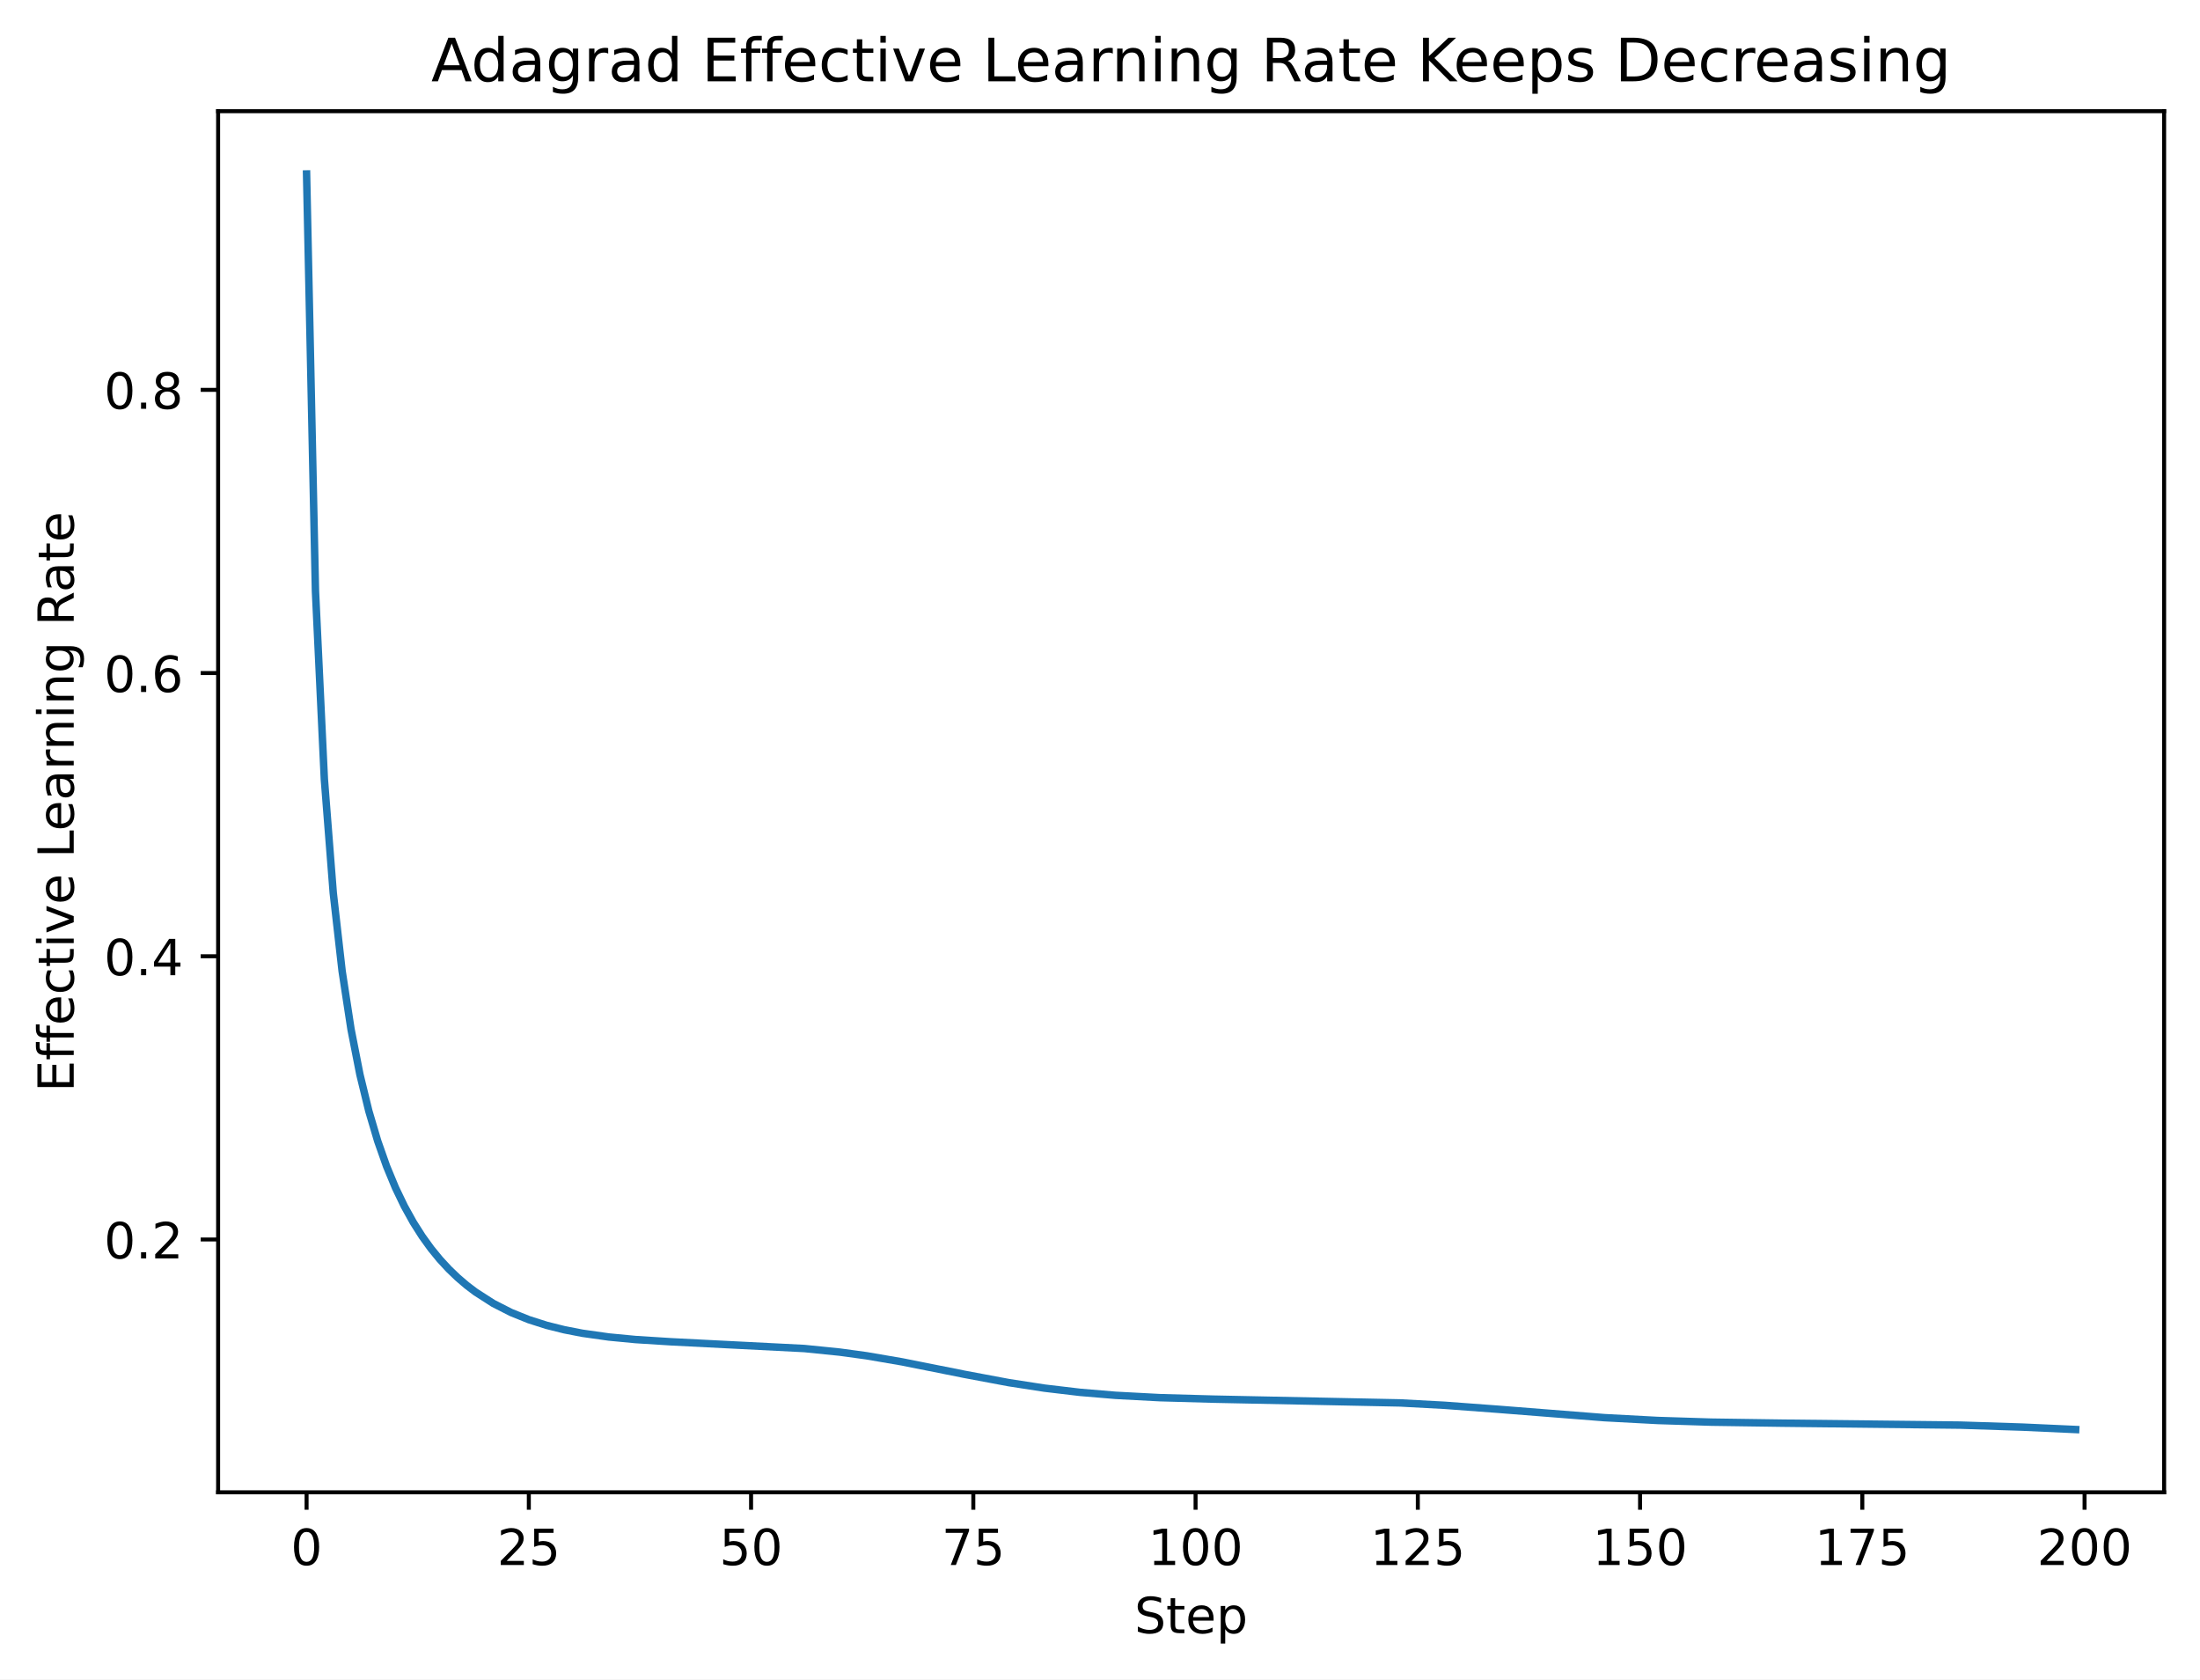
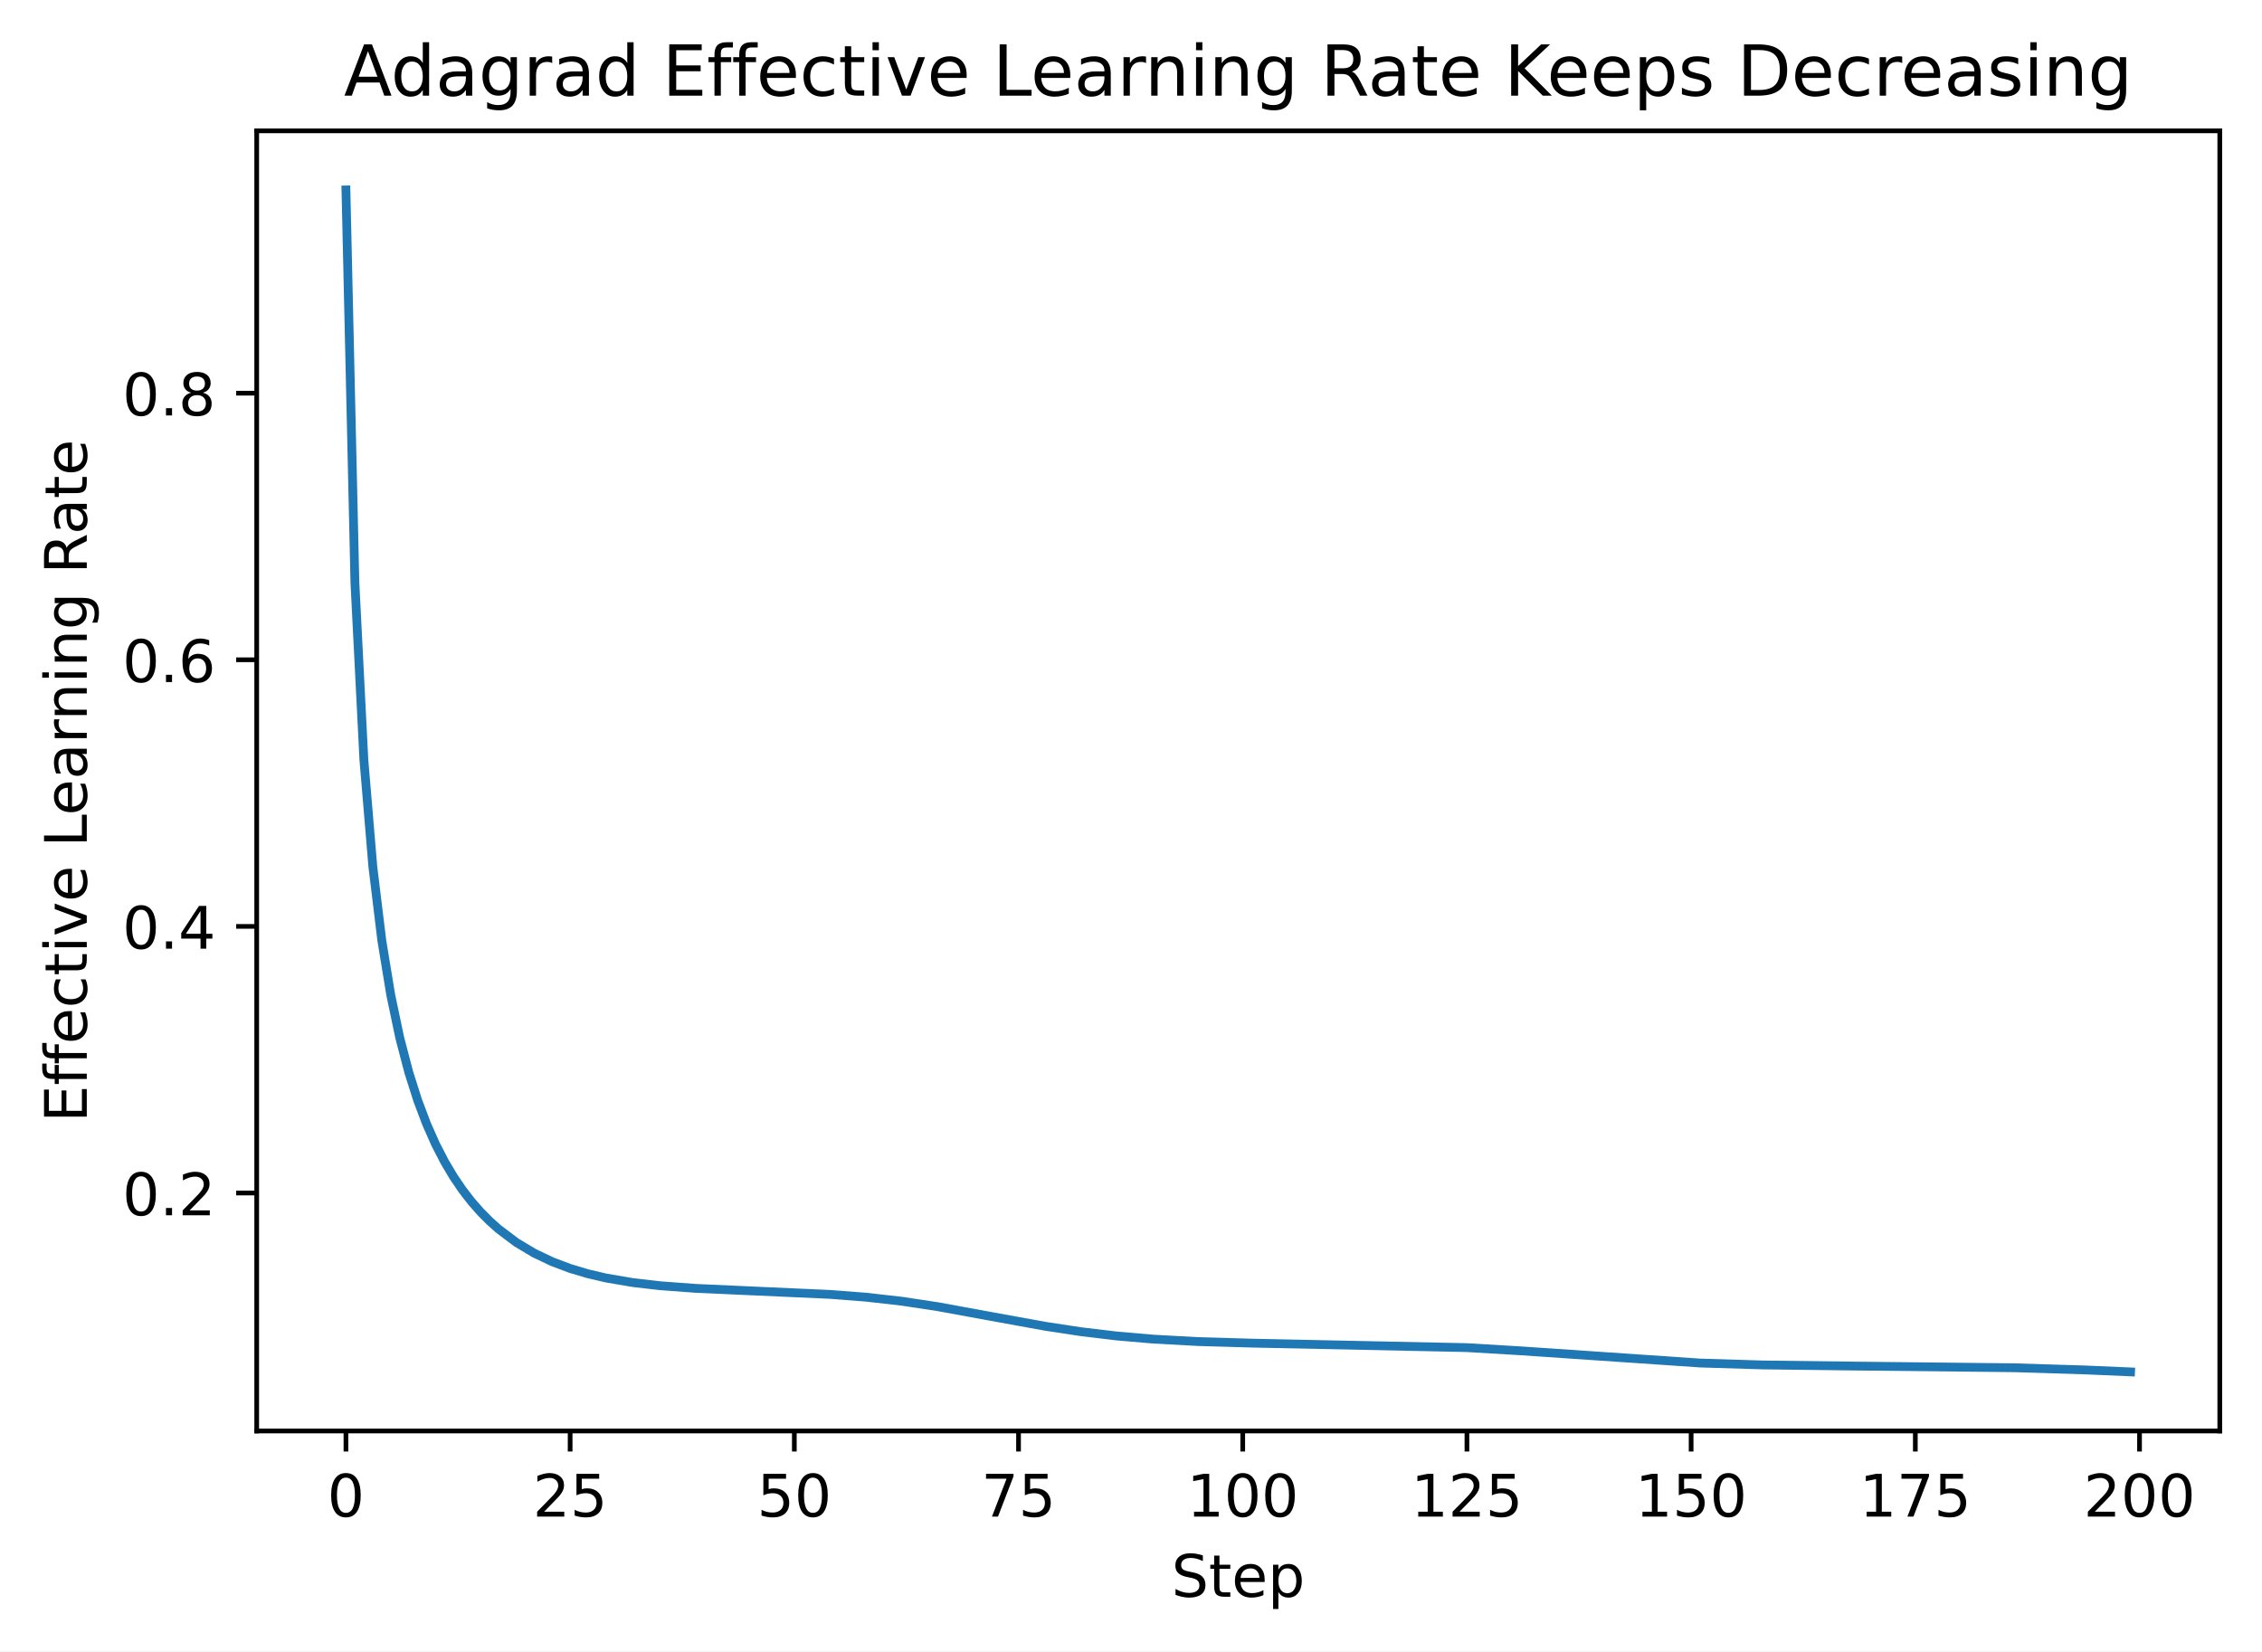
- <svg xmlns="http://www.w3.org/2000/svg" xmlns:xlink="http://www.w3.org/1999/xlink" width="441.581pt" height="337.074pt" viewBox="0 0 441.581 337.074" version="1.1">
+ <svg xmlns="http://www.w3.org/2000/svg" xmlns:xlink="http://www.w3.org/1999/xlink" width="385.781pt" height="281.634pt" viewBox="0 0 385.781 281.634" version="1.1">
  <defs>
    <style type="text/css">*{stroke-linejoin: round; stroke-linecap: butt}</style>
  </defs>
  <g id="figure_1">
    <g id="patch_1">
-       <path d="M 0 337.074  L 441.581 337.074  L 441.581 0  L 0 0  z " style="fill: #ffffff" />
+       <path d="M 0 281.634  L 385.781 281.634  L 385.781 0  L 0 0  z " style="fill: #ffffff" />
    </g>
    <g id="axes_1">
      <g id="patch_2">
-         <path d="M 43.781 299.518  L 434.381 299.518  L 434.381 22.318  L 43.781 22.318  z " style="fill: #ffffff" />
+         <path d="M 43.781 244.078  L 378.581 244.078  L 378.581 22.318  L 43.781 22.318  z " style="fill: #ffffff" />
      </g>
      <g id="matplotlib.axis_1">
        <g id="xtick_1">
          <g id="line2d_1">
            <defs>
-               <path id="m7d3ae55910" d="M 0 0  L 0 3.5  " style="stroke: #000000; stroke-width: 0.8" />
+               <path id="m040e33cfa0" d="M 0 0  L 0 3.5  " style="stroke: #000000; stroke-width: 0.8" />
            </defs>
            <g>
-               <use xlink:href="#m7d3ae55910" x="61.536" y="299.518" style="stroke: #000000; stroke-width: 0.8" />
+               <use xlink:href="#m040e33cfa0" x="58.999" y="244.078" style="stroke: #000000; stroke-width: 0.8" />
            </g>
          </g>
          <g id="text_1">
-             <g transform="translate(58.35455 314.1166) scale(0.1 -0.1)">
+             <g transform="translate(55.81818 258.6766) scale(0.1 -0.1)">
              <defs>
                <path id="DejaVuSans-30" d="M 2034 4250  Q 1547 4250 1301 3770  Q 1056 3291 1056 2328  Q 1056 1369 1301 889  Q 1547 409 2034 409  Q 2525 409 2770 889  Q 3016 1369 3016 2328  Q 3016 3291 2770 3770  Q 2525 4250 2034 4250  z M 2034 4750  Q 2819 4750 3233 4129  Q 3647 3509 3647 2328  Q 3647 1150 3233 529  Q 2819 -91 2034 -91  Q 1250 -91 836 529  Q 422 1150 422 2328  Q 422 3509 836 4129  Q 1250 4750 2034 4750  z " transform="scale(0.015625)" />
              </defs>
              <use xlink:href="#DejaVuSans-30" />
            </g>
          </g>
        </g>
        <g id="xtick_2">
          <g id="line2d_2">
            <g>
-               <use xlink:href="#m7d3ae55910" x="106.145" y="299.518" style="stroke: #000000; stroke-width: 0.8" />
+               <use xlink:href="#m040e33cfa0" x="97.236" y="244.078" style="stroke: #000000; stroke-width: 0.8" />
            </g>
          </g>
          <g id="text_2">
-             <g transform="translate(99.78271 314.1166) scale(0.1 -0.1)">
+             <g transform="translate(90.87357 258.6766) scale(0.1 -0.1)">
              <defs>
                <path id="DejaVuSans-32" d="M 1228 531  L 3431 531  L 3431 0  L 469 0  L 469 531  Q 828 903 1448 1529  Q 2069 2156 2228 2338  Q 2531 2678 2651 2914  Q 2772 3150 2772 3378  Q 2772 3750 2511 3984  Q 2250 4219 1831 4219  Q 1534 4219 1204 4116  Q 875 4013 500 3803  L 500 4441  Q 881 4594 1212 4672  Q 1544 4750 1819 4750  Q 2544 4750 2975 4387  Q 3406 4025 3406 3419  Q 3406 3131 3298 2873  Q 3191 2616 2906 2266  Q 2828 2175 2409 1742  Q 1991 1309 1228 531  z " transform="scale(0.015625)" />
                <path id="DejaVuSans-35" d="M 691 4666  L 3169 4666  L 3169 4134  L 1269 4134  L 1269 2991  Q 1406 3038 1543 3061  Q 1681 3084 1819 3084  Q 2600 3084 3056 2656  Q 3513 2228 3513 1497  Q 3513 744 3044 326  Q 2575 -91 1722 -91  Q 1428 -91 1123 -41  Q 819 9 494 109  L 494 744  Q 775 591 1075 516  Q 1375 441 1709 441  Q 2250 441 2565 725  Q 2881 1009 2881 1497  Q 2881 1984 2565 2268  Q 2250 2553 1709 2553  Q 1456 2553 1204 2497  Q 953 2441 691 2322  L 691 4666  z " transform="scale(0.015625)" />
              </defs>
              <use xlink:href="#DejaVuSans-32" />
              <use xlink:href="#DejaVuSans-35" transform="translate(63.62305 0)" />
            </g>
          </g>
        </g>
        <g id="xtick_3">
          <g id="line2d_3">
            <g>
-               <use xlink:href="#m7d3ae55910" x="150.755" y="299.518" style="stroke: #000000; stroke-width: 0.8" />
+               <use xlink:href="#m040e33cfa0" x="135.473" y="244.078" style="stroke: #000000; stroke-width: 0.8" />
            </g>
          </g>
          <g id="text_3">
-             <g transform="translate(144.3921 314.1166) scale(0.1 -0.1)">
+             <g transform="translate(129.1102 258.6766) scale(0.1 -0.1)">
              <use xlink:href="#DejaVuSans-35" />
              <use xlink:href="#DejaVuSans-30" transform="translate(63.62305 0)" />
            </g>
          </g>
        </g>
        <g id="xtick_4">
          <g id="line2d_4">
            <g>
-               <use xlink:href="#m7d3ae55910" x="195.364" y="299.518" style="stroke: #000000; stroke-width: 0.8" />
+               <use xlink:href="#m040e33cfa0" x="173.709" y="244.078" style="stroke: #000000; stroke-width: 0.8" />
            </g>
          </g>
          <g id="text_4">
-             <g transform="translate(189.0015 314.1166) scale(0.1 -0.1)">
+             <g transform="translate(167.3468 258.6766) scale(0.1 -0.1)">
              <defs>
                <path id="DejaVuSans-37" d="M 525 4666  L 3525 4666  L 3525 4397  L 1831 0  L 1172 0  L 2766 4134  L 525 4134  L 525 4666  z " transform="scale(0.015625)" />
              </defs>
              <use xlink:href="#DejaVuSans-37" />
              <use xlink:href="#DejaVuSans-35" transform="translate(63.62305 0)" />
            </g>
          </g>
        </g>
        <g id="xtick_5">
          <g id="line2d_5">
            <g>
-               <use xlink:href="#m7d3ae55910" x="239.973" y="299.518" style="stroke: #000000; stroke-width: 0.8" />
+               <use xlink:href="#m040e33cfa0" x="211.946" y="244.078" style="stroke: #000000; stroke-width: 0.8" />
            </g>
          </g>
          <g id="text_5">
-             <g transform="translate(230.4297 314.1166) scale(0.1 -0.1)">
+             <g transform="translate(202.4022 258.6766) scale(0.1 -0.1)">
              <defs>
                <path id="DejaVuSans-31" d="M 794 531  L 1825 531  L 1825 4091  L 703 3866  L 703 4441  L 1819 4666  L 2450 4666  L 2450 531  L 3481 531  L 3481 0  L 794 0  L 794 531  z " transform="scale(0.015625)" />
              </defs>
              <use xlink:href="#DejaVuSans-31" />
              <use xlink:href="#DejaVuSans-30" transform="translate(63.62305 0)" />
              <use xlink:href="#DejaVuSans-30" transform="translate(127.2461 0)" />
            </g>
          </g>
        </g>
        <g id="xtick_6">
          <g id="line2d_6">
            <g>
-               <use xlink:href="#m7d3ae55910" x="284.583" y="299.518" style="stroke: #000000; stroke-width: 0.8" />
+               <use xlink:href="#m040e33cfa0" x="250.183" y="244.078" style="stroke: #000000; stroke-width: 0.8" />
            </g>
          </g>
          <g id="text_6">
-             <g transform="translate(275.0391 314.1166) scale(0.1 -0.1)">
+             <g transform="translate(240.6389 258.6766) scale(0.1 -0.1)">
              <use xlink:href="#DejaVuSans-31" />
              <use xlink:href="#DejaVuSans-32" transform="translate(63.62305 0)" />
              <use xlink:href="#DejaVuSans-35" transform="translate(127.2461 0)" />
            </g>
          </g>
        </g>
        <g id="xtick_7">
          <g id="line2d_7">
            <g>
-               <use xlink:href="#m7d3ae55910" x="329.192" y="299.518" style="stroke: #000000; stroke-width: 0.8" />
+               <use xlink:href="#m040e33cfa0" x="288.419" y="244.078" style="stroke: #000000; stroke-width: 0.8" />
            </g>
          </g>
          <g id="text_7">
-             <g transform="translate(319.6485 314.1166) scale(0.1 -0.1)">
+             <g transform="translate(278.8755 258.6766) scale(0.1 -0.1)">
              <use xlink:href="#DejaVuSans-31" />
              <use xlink:href="#DejaVuSans-35" transform="translate(63.62305 0)" />
              <use xlink:href="#DejaVuSans-30" transform="translate(127.2461 0)" />
            </g>
          </g>
        </g>
        <g id="xtick_8">
          <g id="line2d_8">
            <g>
-               <use xlink:href="#m7d3ae55910" x="373.802" y="299.518" style="stroke: #000000; stroke-width: 0.8" />
+               <use xlink:href="#m040e33cfa0" x="326.656" y="244.078" style="stroke: #000000; stroke-width: 0.8" />
            </g>
          </g>
          <g id="text_8">
-             <g transform="translate(364.2579 314.1166) scale(0.1 -0.1)">
+             <g transform="translate(317.1121 258.6766) scale(0.1 -0.1)">
              <use xlink:href="#DejaVuSans-31" />
              <use xlink:href="#DejaVuSans-37" transform="translate(63.62305 0)" />
              <use xlink:href="#DejaVuSans-35" transform="translate(127.2461 0)" />
            </g>
          </g>
        </g>
        <g id="xtick_9">
          <g id="line2d_9">
            <g>
-               <use xlink:href="#m7d3ae55910" x="418.411" y="299.518" style="stroke: #000000; stroke-width: 0.8" />
+               <use xlink:href="#m040e33cfa0" x="364.893" y="244.078" style="stroke: #000000; stroke-width: 0.8" />
            </g>
          </g>
          <g id="text_9">
-             <g transform="translate(408.8673 314.1166) scale(0.1 -0.1)">
+             <g transform="translate(355.3488 258.6766) scale(0.1 -0.1)">
              <use xlink:href="#DejaVuSans-32" />
              <use xlink:href="#DejaVuSans-30" transform="translate(63.62305 0)" />
              <use xlink:href="#DejaVuSans-30" transform="translate(127.2461 0)" />
            </g>
          </g>
        </g>
        <g id="text_10">
-           <g transform="translate(227.6961 327.7947) scale(0.1 -0.1)">
+           <g transform="translate(199.7961 272.3547) scale(0.1 -0.1)">
            <defs>
              <path id="DejaVuSans-53" d="M 3425 4513  L 3425 3897  Q 3066 4069 2747 4153  Q 2428 4238 2131 4238  Q 1616 4238 1336 4038  Q 1056 3838 1056 3469  Q 1056 3159 1242 3001  Q 1428 2844 1947 2747  L 2328 2669  Q 3034 2534 3370 2195  Q 3706 1856 3706 1288  Q 3706 609 3251 259  Q 2797 -91 1919 -91  Q 1588 -91 1214 -16  Q 841 59 441 206  L 441 856  Q 825 641 1194 531  Q 1563 422 1919 422  Q 2459 422 2753 634  Q 3047 847 3047 1241  Q 3047 1584 2836 1778  Q 2625 1972 2144 2069  L 1759 2144  Q 1053 2284 737 2584  Q 422 2884 422 3419  Q 422 4038 858 4394  Q 1294 4750 2059 4750  Q 2388 4750 2728 4690  Q 3069 4631 3425 4513  z " transform="scale(0.015625)" />
              <path id="DejaVuSans-74" d="M 1172 4494  L 1172 3500  L 2356 3500  L 2356 3053  L 1172 3053  L 1172 1153  Q 1172 725 1289 603  Q 1406 481 1766 481  L 2356 481  L 2356 0  L 1766 0  Q 1100 0 847 248  Q 594 497 594 1153  L 594 3053  L 172 3053  L 172 3500  L 594 3500  L 594 4494  L 1172 4494  z " transform="scale(0.015625)" />
              <path id="DejaVuSans-65" d="M 3597 1894  L 3597 1613  L 953 1613  Q 991 1019 1311 708  Q 1631 397 2203 397  Q 2534 397 2845 478  Q 3156 559 3463 722  L 3463 178  Q 3153 47 2828 -22  Q 2503 -91 2169 -91  Q 1331 -91 842 396  Q 353 884 353 1716  Q 353 2575 817 3079  Q 1281 3584 2069 3584  Q 2775 3584 3186 3129  Q 3597 2675 3597 1894  z M 3022 2063  Q 3016 2534 2758 2815  Q 2500 3097 2075 3097  Q 1594 3097 1305 2825  Q 1016 2553 972 2059  L 3022 2063  z " transform="scale(0.015625)" />
              <path id="DejaVuSans-70" d="M 1159 525  L 1159 -1331  L 581 -1331  L 581 3500  L 1159 3500  L 1159 2969  Q 1341 3281 1617 3432  Q 1894 3584 2278 3584  Q 2916 3584 3314 3078  Q 3713 2572 3713 1747  Q 3713 922 3314 415  Q 2916 -91 2278 -91  Q 1894 -91 1617 61  Q 1341 213 1159 525  z M 3116 1747  Q 3116 2381 2855 2742  Q 2594 3103 2138 3103  Q 1681 3103 1420 2742  Q 1159 2381 1159 1747  Q 1159 1113 1420 752  Q 1681 391 2138 391  Q 2594 391 2855 752  Q 3116 1113 3116 1747  z " transform="scale(0.015625)" />
            </defs>
            <use xlink:href="#DejaVuSans-53" />
            <use xlink:href="#DejaVuSans-74" transform="translate(63.47656 0)" />
            <use xlink:href="#DejaVuSans-65" transform="translate(102.6855 0)" />
            <use xlink:href="#DejaVuSans-70" transform="translate(164.209 0)" />
          </g>
        </g>
      </g>
      <g id="matplotlib.axis_2">
        <g id="ytick_1">
          <g id="line2d_10">
            <defs>
-               <path id="mcaeae20bdb" d="M 0 0  L -3.5 0  " style="stroke: #000000; stroke-width: 0.8" />
+               <path id="ma784009be7" d="M 0 0  L -3.5 0  " style="stroke: #000000; stroke-width: 0.8" />
            </defs>
            <g>
-               <use xlink:href="#mcaeae20bdb" x="43.781" y="248.775" style="stroke: #000000; stroke-width: 0.8" />
+               <use xlink:href="#ma784009be7" x="43.781" y="203.484" style="stroke: #000000; stroke-width: 0.8" />
            </g>
          </g>
          <g id="text_11">
-             <g transform="translate(20.87813 252.5743) scale(0.1 -0.1)">
+             <g transform="translate(20.87813 207.2829) scale(0.1 -0.1)">
              <defs>
                <path id="DejaVuSans-2e" d="M 684 794  L 1344 794  L 1344 0  L 684 0  L 684 794  z " transform="scale(0.015625)" />
              </defs>
              <use xlink:href="#DejaVuSans-30" />
              <use xlink:href="#DejaVuSans-2e" transform="translate(63.62305 0)" />
              <use xlink:href="#DejaVuSans-32" transform="translate(95.41016 0)" />
            </g>
          </g>
        </g>
        <g id="ytick_2">
          <g id="line2d_11">
            <g>
-               <use xlink:href="#mcaeae20bdb" x="43.781" y="191.933" style="stroke: #000000; stroke-width: 0.8" />
+               <use xlink:href="#ma784009be7" x="43.781" y="158.01" style="stroke: #000000; stroke-width: 0.8" />
            </g>
          </g>
          <g id="text_12">
-             <g transform="translate(20.87813 195.732) scale(0.1 -0.1)">
+             <g transform="translate(20.87813 161.809) scale(0.1 -0.1)">
              <defs>
                <path id="DejaVuSans-34" d="M 2419 4116  L 825 1625  L 2419 1625  L 2419 4116  z M 2253 4666  L 3047 4666  L 3047 1625  L 3713 1625  L 3713 1100  L 3047 1100  L 3047 0  L 2419 0  L 2419 1100  L 313 1100  L 313 1709  L 2253 4666  z " transform="scale(0.015625)" />
              </defs>
              <use xlink:href="#DejaVuSans-30" />
              <use xlink:href="#DejaVuSans-2e" transform="translate(63.62305 0)" />
              <use xlink:href="#DejaVuSans-34" transform="translate(95.41016 0)" />
            </g>
          </g>
        </g>
        <g id="ytick_3">
          <g id="line2d_12">
            <g>
-               <use xlink:href="#mcaeae20bdb" x="43.781" y="135.09" style="stroke: #000000; stroke-width: 0.8" />
+               <use xlink:href="#ma784009be7" x="43.781" y="112.536" style="stroke: #000000; stroke-width: 0.8" />
            </g>
          </g>
          <g id="text_13">
-             <g transform="translate(20.87813 138.8896) scale(0.1 -0.1)">
+             <g transform="translate(20.87813 116.3352) scale(0.1 -0.1)">
              <defs>
                <path id="DejaVuSans-36" d="M 2113 2584  Q 1688 2584 1439 2293  Q 1191 2003 1191 1497  Q 1191 994 1439 701  Q 1688 409 2113 409  Q 2538 409 2786 701  Q 3034 994 3034 1497  Q 3034 2003 2786 2293  Q 2538 2584 2113 2584  z M 3366 4563  L 3366 3988  Q 3128 4100 2886 4159  Q 2644 4219 2406 4219  Q 1781 4219 1451 3797  Q 1122 3375 1075 2522  Q 1259 2794 1537 2939  Q 1816 3084 2150 3084  Q 2853 3084 3261 2657  Q 3669 2231 3669 1497  Q 3669 778 3244 343  Q 2819 -91 2113 -91  Q 1303 -91 875 529  Q 447 1150 447 2328  Q 447 3434 972 4092  Q 1497 4750 2381 4750  Q 2619 4750 2861 4703  Q 3103 4656 3366 4563  z " transform="scale(0.015625)" />
              </defs>
              <use xlink:href="#DejaVuSans-30" />
              <use xlink:href="#DejaVuSans-2e" transform="translate(63.62305 0)" />
              <use xlink:href="#DejaVuSans-36" transform="translate(95.41016 0)" />
            </g>
          </g>
        </g>
        <g id="ytick_4">
          <g id="line2d_13">
            <g>
-               <use xlink:href="#mcaeae20bdb" x="43.781" y="78.248" style="stroke: #000000; stroke-width: 0.8" />
+               <use xlink:href="#ma784009be7" x="43.781" y="67.062" style="stroke: #000000; stroke-width: 0.8" />
            </g>
          </g>
          <g id="text_14">
-             <g transform="translate(20.87813 82.04727) scale(0.1 -0.1)">
+             <g transform="translate(20.87813 70.86128) scale(0.1 -0.1)">
              <defs>
                <path id="DejaVuSans-38" d="M 2034 2216  Q 1584 2216 1326 1975  Q 1069 1734 1069 1313  Q 1069 891 1326 650  Q 1584 409 2034 409  Q 2484 409 2743 651  Q 3003 894 3003 1313  Q 3003 1734 2745 1975  Q 2488 2216 2034 2216  z M 1403 2484  Q 997 2584 770 2862  Q 544 3141 544 3541  Q 544 4100 942 4425  Q 1341 4750 2034 4750  Q 2731 4750 3128 4425  Q 3525 4100 3525 3541  Q 3525 3141 3298 2862  Q 3072 2584 2669 2484  Q 3125 2378 3379 2068  Q 3634 1759 3634 1313  Q 3634 634 3220 271  Q 2806 -91 2034 -91  Q 1263 -91 848 271  Q 434 634 434 1313  Q 434 1759 690 2068  Q 947 2378 1403 2484  z M 1172 3481  Q 1172 3119 1398 2916  Q 1625 2713 2034 2713  Q 2441 2713 2670 2916  Q 2900 3119 2900 3481  Q 2900 3844 2670 4047  Q 2441 4250 2034 4250  Q 1625 4250 1398 4047  Q 1172 3844 1172 3481  z " transform="scale(0.015625)" />
              </defs>
              <use xlink:href="#DejaVuSans-30" />
              <use xlink:href="#DejaVuSans-2e" transform="translate(63.62305 0)" />
              <use xlink:href="#DejaVuSans-38" transform="translate(95.41016 0)" />
            </g>
          </g>
        </g>
        <g id="text_15">
-           <g transform="translate(14.79844 219.1572) rotate(-90) scale(0.1 -0.1)">
+           <g transform="translate(14.79844 191.4372) rotate(-90) scale(0.1 -0.1)">
            <defs>
              <path id="DejaVuSans-45" d="M 628 4666  L 3578 4666  L 3578 4134  L 1259 4134  L 1259 2753  L 3481 2753  L 3481 2222  L 1259 2222  L 1259 531  L 3634 531  L 3634 0  L 628 0  L 628 4666  z " transform="scale(0.015625)" />
              <path id="DejaVuSans-66" d="M 2375 4863  L 2375 4384  L 1825 4384  Q 1516 4384 1395 4259  Q 1275 4134 1275 3809  L 1275 3500  L 2222 3500  L 2222 3053  L 1275 3053  L 1275 0  L 697 0  L 697 3053  L 147 3053  L 147 3500  L 697 3500  L 697 3744  Q 697 4328 969 4595  Q 1241 4863 1831 4863  L 2375 4863  z " transform="scale(0.015625)" />
              <path id="DejaVuSans-63" d="M 3122 3366  L 3122 2828  Q 2878 2963 2633 3030  Q 2388 3097 2138 3097  Q 1578 3097 1268 2742  Q 959 2388 959 1747  Q 959 1106 1268 751  Q 1578 397 2138 397  Q 2388 397 2633 464  Q 2878 531 3122 666  L 3122 134  Q 2881 22 2623 -34  Q 2366 -91 2075 -91  Q 1284 -91 818 406  Q 353 903 353 1747  Q 353 2603 823 3093  Q 1294 3584 2113 3584  Q 2378 3584 2631 3529  Q 2884 3475 3122 3366  z " transform="scale(0.015625)" />
              <path id="DejaVuSans-69" d="M 603 3500  L 1178 3500  L 1178 0  L 603 0  L 603 3500  z M 603 4863  L 1178 4863  L 1178 4134  L 603 4134  L 603 4863  z " transform="scale(0.015625)" />
              <path id="DejaVuSans-76" d="M 191 3500  L 800 3500  L 1894 563  L 2988 3500  L 3597 3500  L 2284 0  L 1503 0  L 191 3500  z " transform="scale(0.015625)" />
              <path id="DejaVuSans-20" transform="scale(0.015625)" />
              <path id="DejaVuSans-4c" d="M 628 4666  L 1259 4666  L 1259 531  L 3531 531  L 3531 0  L 628 0  L 628 4666  z " transform="scale(0.015625)" />
              <path id="DejaVuSans-61" d="M 2194 1759  Q 1497 1759 1228 1600  Q 959 1441 959 1056  Q 959 750 1161 570  Q 1363 391 1709 391  Q 2188 391 2477 730  Q 2766 1069 2766 1631  L 2766 1759  L 2194 1759  z M 3341 1997  L 3341 0  L 2766 0  L 2766 531  Q 2569 213 2275 61  Q 1981 -91 1556 -91  Q 1019 -91 701 211  Q 384 513 384 1019  Q 384 1609 779 1909  Q 1175 2209 1959 2209  L 2766 2209  L 2766 2266  Q 2766 2663 2505 2880  Q 2244 3097 1772 3097  Q 1472 3097 1187 3025  Q 903 2953 641 2809  L 641 3341  Q 956 3463 1253 3523  Q 1550 3584 1831 3584  Q 2591 3584 2966 3190  Q 3341 2797 3341 1997  z " transform="scale(0.015625)" />
              <path id="DejaVuSans-72" d="M 2631 2963  Q 2534 3019 2420 3045  Q 2306 3072 2169 3072  Q 1681 3072 1420 2755  Q 1159 2438 1159 1844  L 1159 0  L 581 0  L 581 3500  L 1159 3500  L 1159 2956  Q 1341 3275 1631 3429  Q 1922 3584 2338 3584  Q 2397 3584 2469 3576  Q 2541 3569 2628 3553  L 2631 2963  z " transform="scale(0.015625)" />
              <path id="DejaVuSans-6e" d="M 3513 2113  L 3513 0  L 2938 0  L 2938 2094  Q 2938 2591 2744 2837  Q 2550 3084 2163 3084  Q 1697 3084 1428 2787  Q 1159 2491 1159 1978  L 1159 0  L 581 0  L 581 3500  L 1159 3500  L 1159 2956  Q 1366 3272 1645 3428  Q 1925 3584 2291 3584  Q 2894 3584 3203 3211  Q 3513 2838 3513 2113  z " transform="scale(0.015625)" />
              <path id="DejaVuSans-67" d="M 2906 1791  Q 2906 2416 2648 2759  Q 2391 3103 1925 3103  Q 1463 3103 1205 2759  Q 947 2416 947 1791  Q 947 1169 1205 825  Q 1463 481 1925 481  Q 2391 481 2648 825  Q 2906 1169 2906 1791  z M 3481 434  Q 3481 -459 3084 -895  Q 2688 -1331 1869 -1331  Q 1566 -1331 1297 -1286  Q 1028 -1241 775 -1147  L 775 -588  Q 1028 -725 1275 -790  Q 1522 -856 1778 -856  Q 2344 -856 2625 -561  Q 2906 -266 2906 331  L 2906 616  Q 2728 306 2450 153  Q 2172 0 1784 0  Q 1141 0 747 490  Q 353 981 353 1791  Q 353 2603 747 3093  Q 1141 3584 1784 3584  Q 2172 3584 2450 3431  Q 2728 3278 2906 2969  L 2906 3500  L 3481 3500  L 3481 434  z " transform="scale(0.015625)" />
              <path id="DejaVuSans-52" d="M 2841 2188  Q 3044 2119 3236 1894  Q 3428 1669 3622 1275  L 4263 0  L 3584 0  L 2988 1197  Q 2756 1666 2539 1819  Q 2322 1972 1947 1972  L 1259 1972  L 1259 0  L 628 0  L 628 4666  L 2053 4666  Q 2853 4666 3247 4331  Q 3641 3997 3641 3322  Q 3641 2881 3436 2590  Q 3231 2300 2841 2188  z M 1259 4147  L 1259 2491  L 2053 2491  Q 2509 2491 2742 2702  Q 2975 2913 2975 3322  Q 2975 3731 2742 3939  Q 2509 4147 2053 4147  L 1259 4147  z " transform="scale(0.015625)" />
            </defs>
            <use xlink:href="#DejaVuSans-45" />
            <use xlink:href="#DejaVuSans-66" transform="translate(63.18359 0)" />
            <use xlink:href="#DejaVuSans-66" transform="translate(98.38867 0)" />
            <use xlink:href="#DejaVuSans-65" transform="translate(133.5938 0)" />
            <use xlink:href="#DejaVuSans-63" transform="translate(195.1172 0)" />
            <use xlink:href="#DejaVuSans-74" transform="translate(250.0977 0)" />
            <use xlink:href="#DejaVuSans-69" transform="translate(289.3066 0)" />
            <use xlink:href="#DejaVuSans-76" transform="translate(317.0898 0)" />
            <use xlink:href="#DejaVuSans-65" transform="translate(376.2695 0)" />
            <use xlink:href="#DejaVuSans-20" transform="translate(437.793 0)" />
            <use xlink:href="#DejaVuSans-4c" transform="translate(469.5801 0)" />
            <use xlink:href="#DejaVuSans-65" transform="translate(523.543 0)" />
            <use xlink:href="#DejaVuSans-61" transform="translate(585.0664 0)" />
            <use xlink:href="#DejaVuSans-72" transform="translate(646.3457 0)" />
            <use xlink:href="#DejaVuSans-6e" transform="translate(685.709 0)" />
            <use xlink:href="#DejaVuSans-69" transform="translate(749.0879 0)" />
            <use xlink:href="#DejaVuSans-6e" transform="translate(776.8711 0)" />
            <use xlink:href="#DejaVuSans-67" transform="translate(840.25 0)" />
            <use xlink:href="#DejaVuSans-20" transform="translate(903.7266 0)" />
            <use xlink:href="#DejaVuSans-52" transform="translate(935.5137 0)" />
            <use xlink:href="#DejaVuSans-61" transform="translate(1002.746 0)" />
            <use xlink:href="#DejaVuSans-74" transform="translate(1064.025 0)" />
            <use xlink:href="#DejaVuSans-65" transform="translate(1103.234 0)" />
          </g>
        </g>
      </g>
      <g id="line2d_14">
-         <path d="M 61.536 34.918  L 63.32 118.655  L 65.105 156.408  L 66.889 179.214  L 68.673 194.925  L 70.458 206.588  L 72.242 215.673  L 74.026 222.988  L 75.811 229.02  L 77.595 234.084  L 79.38 238.396  L 81.164 242.105  L 82.948 245.325  L 84.733 248.138  L 86.517 250.609  L 88.301 252.79  L 90.086 254.721  L 91.87 256.434  L 93.655 257.959  L 95.439 259.316  L 99.008 261.605  L 102.576 263.425  L 106.145 264.868  L 109.714 266.006  L 113.283 266.898  L 116.851 267.592  L 122.205 268.348  L 127.558 268.859  L 134.695 269.307  L 161.461 270.663  L 168.598 271.385  L 173.952 272.119  L 181.089 273.343  L 193.58 275.837  L 202.502 277.51  L 209.639 278.611  L 216.777 279.456  L 223.914 280.055  L 232.836 280.524  L 243.542 280.819  L 281.014 281.577  L 289.936 282.053  L 300.642 282.848  L 322.055 284.537  L 332.761 285.104  L 343.467 285.437  L 357.742 285.642  L 393.43 286.033  L 405.92 286.433  L 416.627 286.918  L 416.627 286.918  " clip-path="url(#p7bd81ea935)" style="fill: none; stroke: #1f77b4; stroke-width: 1.5; stroke-linecap: square" />
+         <path d="M 58.999 32.398  L 60.529 99.387  L 62.058 129.59  L 63.588 147.835  L 65.117 160.403  L 66.647 169.734  L 68.176 177.002  L 69.706 182.854  L 71.235 187.68  L 72.765 191.731  L 74.294 195.18  L 75.824 198.148  L 77.353 200.724  L 78.882 202.974  L 80.412 204.951  L 81.941 206.696  L 83.471 208.24  L 85 209.611  L 88.059 211.917  L 91.118 213.748  L 94.177 215.204  L 97.236 216.358  L 100.295 217.269  L 103.354 217.982  L 107.942 218.766  L 112.531 219.296  L 118.649 219.75  L 127.825 220.163  L 141.591 220.781  L 147.708 221.255  L 153.826 221.948  L 159.944 222.875  L 169.121 224.556  L 178.298 226.222  L 184.416 227.151  L 190.533 227.879  L 196.651 228.405  L 204.299 228.824  L 213.475 229.09  L 250.183 229.859  L 259.359 230.404  L 289.949 232.485  L 300.655 232.813  L 315.95 233  L 343.48 233.29  L 355.716 233.669  L 363.363 233.998  L 363.363 233.998  " clip-path="url(#p7bdfd78c21)" style="fill: none; stroke: #1f77b4; stroke-width: 1.5; stroke-linecap: square" />
      </g>
      <g id="patch_3">
-         <path d="M 43.781 299.518  L 43.781 22.318  " style="fill: none; stroke: #000000; stroke-width: 0.8; stroke-linejoin: miter; stroke-linecap: square" />
+         <path d="M 43.781 244.078  L 43.781 22.318  " style="fill: none; stroke: #000000; stroke-width: 0.8; stroke-linejoin: miter; stroke-linecap: square" />
      </g>
      <g id="patch_4">
-         <path d="M 434.381 299.518  L 434.381 22.318  " style="fill: none; stroke: #000000; stroke-width: 0.8; stroke-linejoin: miter; stroke-linecap: square" />
+         <path d="M 378.581 244.078  L 378.581 22.318  " style="fill: none; stroke: #000000; stroke-width: 0.8; stroke-linejoin: miter; stroke-linecap: square" />
      </g>
      <g id="patch_5">
-         <path d="M 43.781 299.518  L 434.381 299.518  " style="fill: none; stroke: #000000; stroke-width: 0.8; stroke-linejoin: miter; stroke-linecap: square" />
+         <path d="M 43.781 244.078  L 378.581 244.078  " style="fill: none; stroke: #000000; stroke-width: 0.8; stroke-linejoin: miter; stroke-linecap: square" />
      </g>
      <g id="patch_6">
-         <path d="M 43.781 22.318  L 434.381 22.318  " style="fill: none; stroke: #000000; stroke-width: 0.8; stroke-linejoin: miter; stroke-linecap: square" />
+         <path d="M 43.781 22.318  L 378.581 22.318  " style="fill: none; stroke: #000000; stroke-width: 0.8; stroke-linejoin: miter; stroke-linecap: square" />
      </g>
      <g id="text_16">
-         <g transform="translate(86.55844 16.31812) scale(0.12 -0.12)">
+         <g transform="translate(58.65844 16.31812) scale(0.12 -0.12)">
          <defs>
            <path id="DejaVuSans-41" d="M 2188 4044  L 1331 1722  L 3047 1722  L 2188 4044  z M 1831 4666  L 2547 4666  L 4325 0  L 3669 0  L 3244 1197  L 1141 1197  L 716 0  L 50 0  L 1831 4666  z " transform="scale(0.015625)" />
            <path id="DejaVuSans-64" d="M 2906 2969  L 2906 4863  L 3481 4863  L 3481 0  L 2906 0  L 2906 525  Q 2725 213 2448 61  Q 2172 -91 1784 -91  Q 1150 -91 751 415  Q 353 922 353 1747  Q 353 2572 751 3078  Q 1150 3584 1784 3584  Q 2172 3584 2448 3432  Q 2725 3281 2906 2969  z M 947 1747  Q 947 1113 1208 752  Q 1469 391 1925 391  Q 2381 391 2643 752  Q 2906 1113 2906 1747  Q 2906 2381 2643 2742  Q 2381 3103 1925 3103  Q 1469 3103 1208 2742  Q 947 2381 947 1747  z " transform="scale(0.015625)" />
            <path id="DejaVuSans-4b" d="M 628 4666  L 1259 4666  L 1259 2694  L 3353 4666  L 4166 4666  L 1850 2491  L 4331 0  L 3500 0  L 1259 2247  L 1259 0  L 628 0  L 628 4666  z " transform="scale(0.015625)" />
            <path id="DejaVuSans-73" d="M 2834 3397  L 2834 2853  Q 2591 2978 2328 3040  Q 2066 3103 1784 3103  Q 1356 3103 1142 2972  Q 928 2841 928 2578  Q 928 2378 1081 2264  Q 1234 2150 1697 2047  L 1894 2003  Q 2506 1872 2764 1633  Q 3022 1394 3022 966  Q 3022 478 2636 193  Q 2250 -91 1575 -91  Q 1294 -91 989 -36  Q 684 19 347 128  L 347 722  Q 666 556 975 473  Q 1284 391 1588 391  Q 1994 391 2212 530  Q 2431 669 2431 922  Q 2431 1156 2273 1281  Q 2116 1406 1581 1522  L 1381 1569  Q 847 1681 609 1914  Q 372 2147 372 2553  Q 372 3047 722 3315  Q 1072 3584 1716 3584  Q 2034 3584 2315 3537  Q 2597 3491 2834 3397  z " transform="scale(0.015625)" />
            <path id="DejaVuSans-44" d="M 1259 4147  L 1259 519  L 2022 519  Q 2988 519 3436 956  Q 3884 1394 3884 2338  Q 3884 3275 3436 3711  Q 2988 4147 2022 4147  L 1259 4147  z M 628 4666  L 1925 4666  Q 3281 4666 3915 4102  Q 4550 3538 4550 2338  Q 4550 1131 3912 565  Q 3275 0 1925 0  L 628 0  L 628 4666  z " transform="scale(0.015625)" />
          </defs>
          <use xlink:href="#DejaVuSans-41" />
          <use xlink:href="#DejaVuSans-64" transform="translate(66.6582 0)" />
          <use xlink:href="#DejaVuSans-61" transform="translate(130.1348 0)" />
          <use xlink:href="#DejaVuSans-67" transform="translate(191.4141 0)" />
          <use xlink:href="#DejaVuSans-72" transform="translate(254.8906 0)" />
          <use xlink:href="#DejaVuSans-61" transform="translate(296.0039 0)" />
          <use xlink:href="#DejaVuSans-64" transform="translate(357.2832 0)" />
          <use xlink:href="#DejaVuSans-20" transform="translate(420.7598 0)" />
          <use xlink:href="#DejaVuSans-45" transform="translate(452.5469 0)" />
          <use xlink:href="#DejaVuSans-66" transform="translate(515.7305 0)" />
          <use xlink:href="#DejaVuSans-66" transform="translate(550.9355 0)" />
          <use xlink:href="#DejaVuSans-65" transform="translate(586.1406 0)" />
          <use xlink:href="#DejaVuSans-63" transform="translate(647.6641 0)" />
          <use xlink:href="#DejaVuSans-74" transform="translate(702.6445 0)" />
          <use xlink:href="#DejaVuSans-69" transform="translate(741.8535 0)" />
          <use xlink:href="#DejaVuSans-76" transform="translate(769.6367 0)" />
          <use xlink:href="#DejaVuSans-65" transform="translate(828.8164 0)" />
          <use xlink:href="#DejaVuSans-20" transform="translate(890.3398 0)" />
          <use xlink:href="#DejaVuSans-4c" transform="translate(922.127 0)" />
          <use xlink:href="#DejaVuSans-65" transform="translate(976.0898 0)" />
          <use xlink:href="#DejaVuSans-61" transform="translate(1037.613 0)" />
          <use xlink:href="#DejaVuSans-72" transform="translate(1098.893 0)" />
          <use xlink:href="#DejaVuSans-6e" transform="translate(1138.256 0)" />
          <use xlink:href="#DejaVuSans-69" transform="translate(1201.635 0)" />
          <use xlink:href="#DejaVuSans-6e" transform="translate(1229.418 0)" />
          <use xlink:href="#DejaVuSans-67" transform="translate(1292.797 0)" />
          <use xlink:href="#DejaVuSans-20" transform="translate(1356.273 0)" />
          <use xlink:href="#DejaVuSans-52" transform="translate(1388.061 0)" />
          <use xlink:href="#DejaVuSans-61" transform="translate(1455.293 0)" />
          <use xlink:href="#DejaVuSans-74" transform="translate(1516.572 0)" />
          <use xlink:href="#DejaVuSans-65" transform="translate(1555.781 0)" />
          <use xlink:href="#DejaVuSans-20" transform="translate(1617.305 0)" />
          <use xlink:href="#DejaVuSans-4b" transform="translate(1649.092 0)" />
          <use xlink:href="#DejaVuSans-65" transform="translate(1709.668 0)" />
          <use xlink:href="#DejaVuSans-65" transform="translate(1771.191 0)" />
          <use xlink:href="#DejaVuSans-70" transform="translate(1832.715 0)" />
          <use xlink:href="#DejaVuSans-73" transform="translate(1896.191 0)" />
          <use xlink:href="#DejaVuSans-20" transform="translate(1948.291 0)" />
          <use xlink:href="#DejaVuSans-44" transform="translate(1980.078 0)" />
          <use xlink:href="#DejaVuSans-65" transform="translate(2057.08 0)" />
          <use xlink:href="#DejaVuSans-63" transform="translate(2118.604 0)" />
          <use xlink:href="#DejaVuSans-72" transform="translate(2173.584 0)" />
          <use xlink:href="#DejaVuSans-65" transform="translate(2212.447 0)" />
          <use xlink:href="#DejaVuSans-61" transform="translate(2273.971 0)" />
          <use xlink:href="#DejaVuSans-73" transform="translate(2335.25 0)" />
          <use xlink:href="#DejaVuSans-69" transform="translate(2387.35 0)" />
          <use xlink:href="#DejaVuSans-6e" transform="translate(2415.133 0)" />
          <use xlink:href="#DejaVuSans-67" transform="translate(2478.512 0)" />
        </g>
      </g>
    </g>
  </g>
  <defs>
-     <clipPath id="p7bd81ea935">
-       <rect x="43.781" y="22.318" width="390.6" height="277.2" />
+     <clipPath id="p7bdfd78c21">
+       <rect x="43.781" y="22.318" width="334.8" height="221.76" />
    </clipPath>
  </defs>
</svg>
